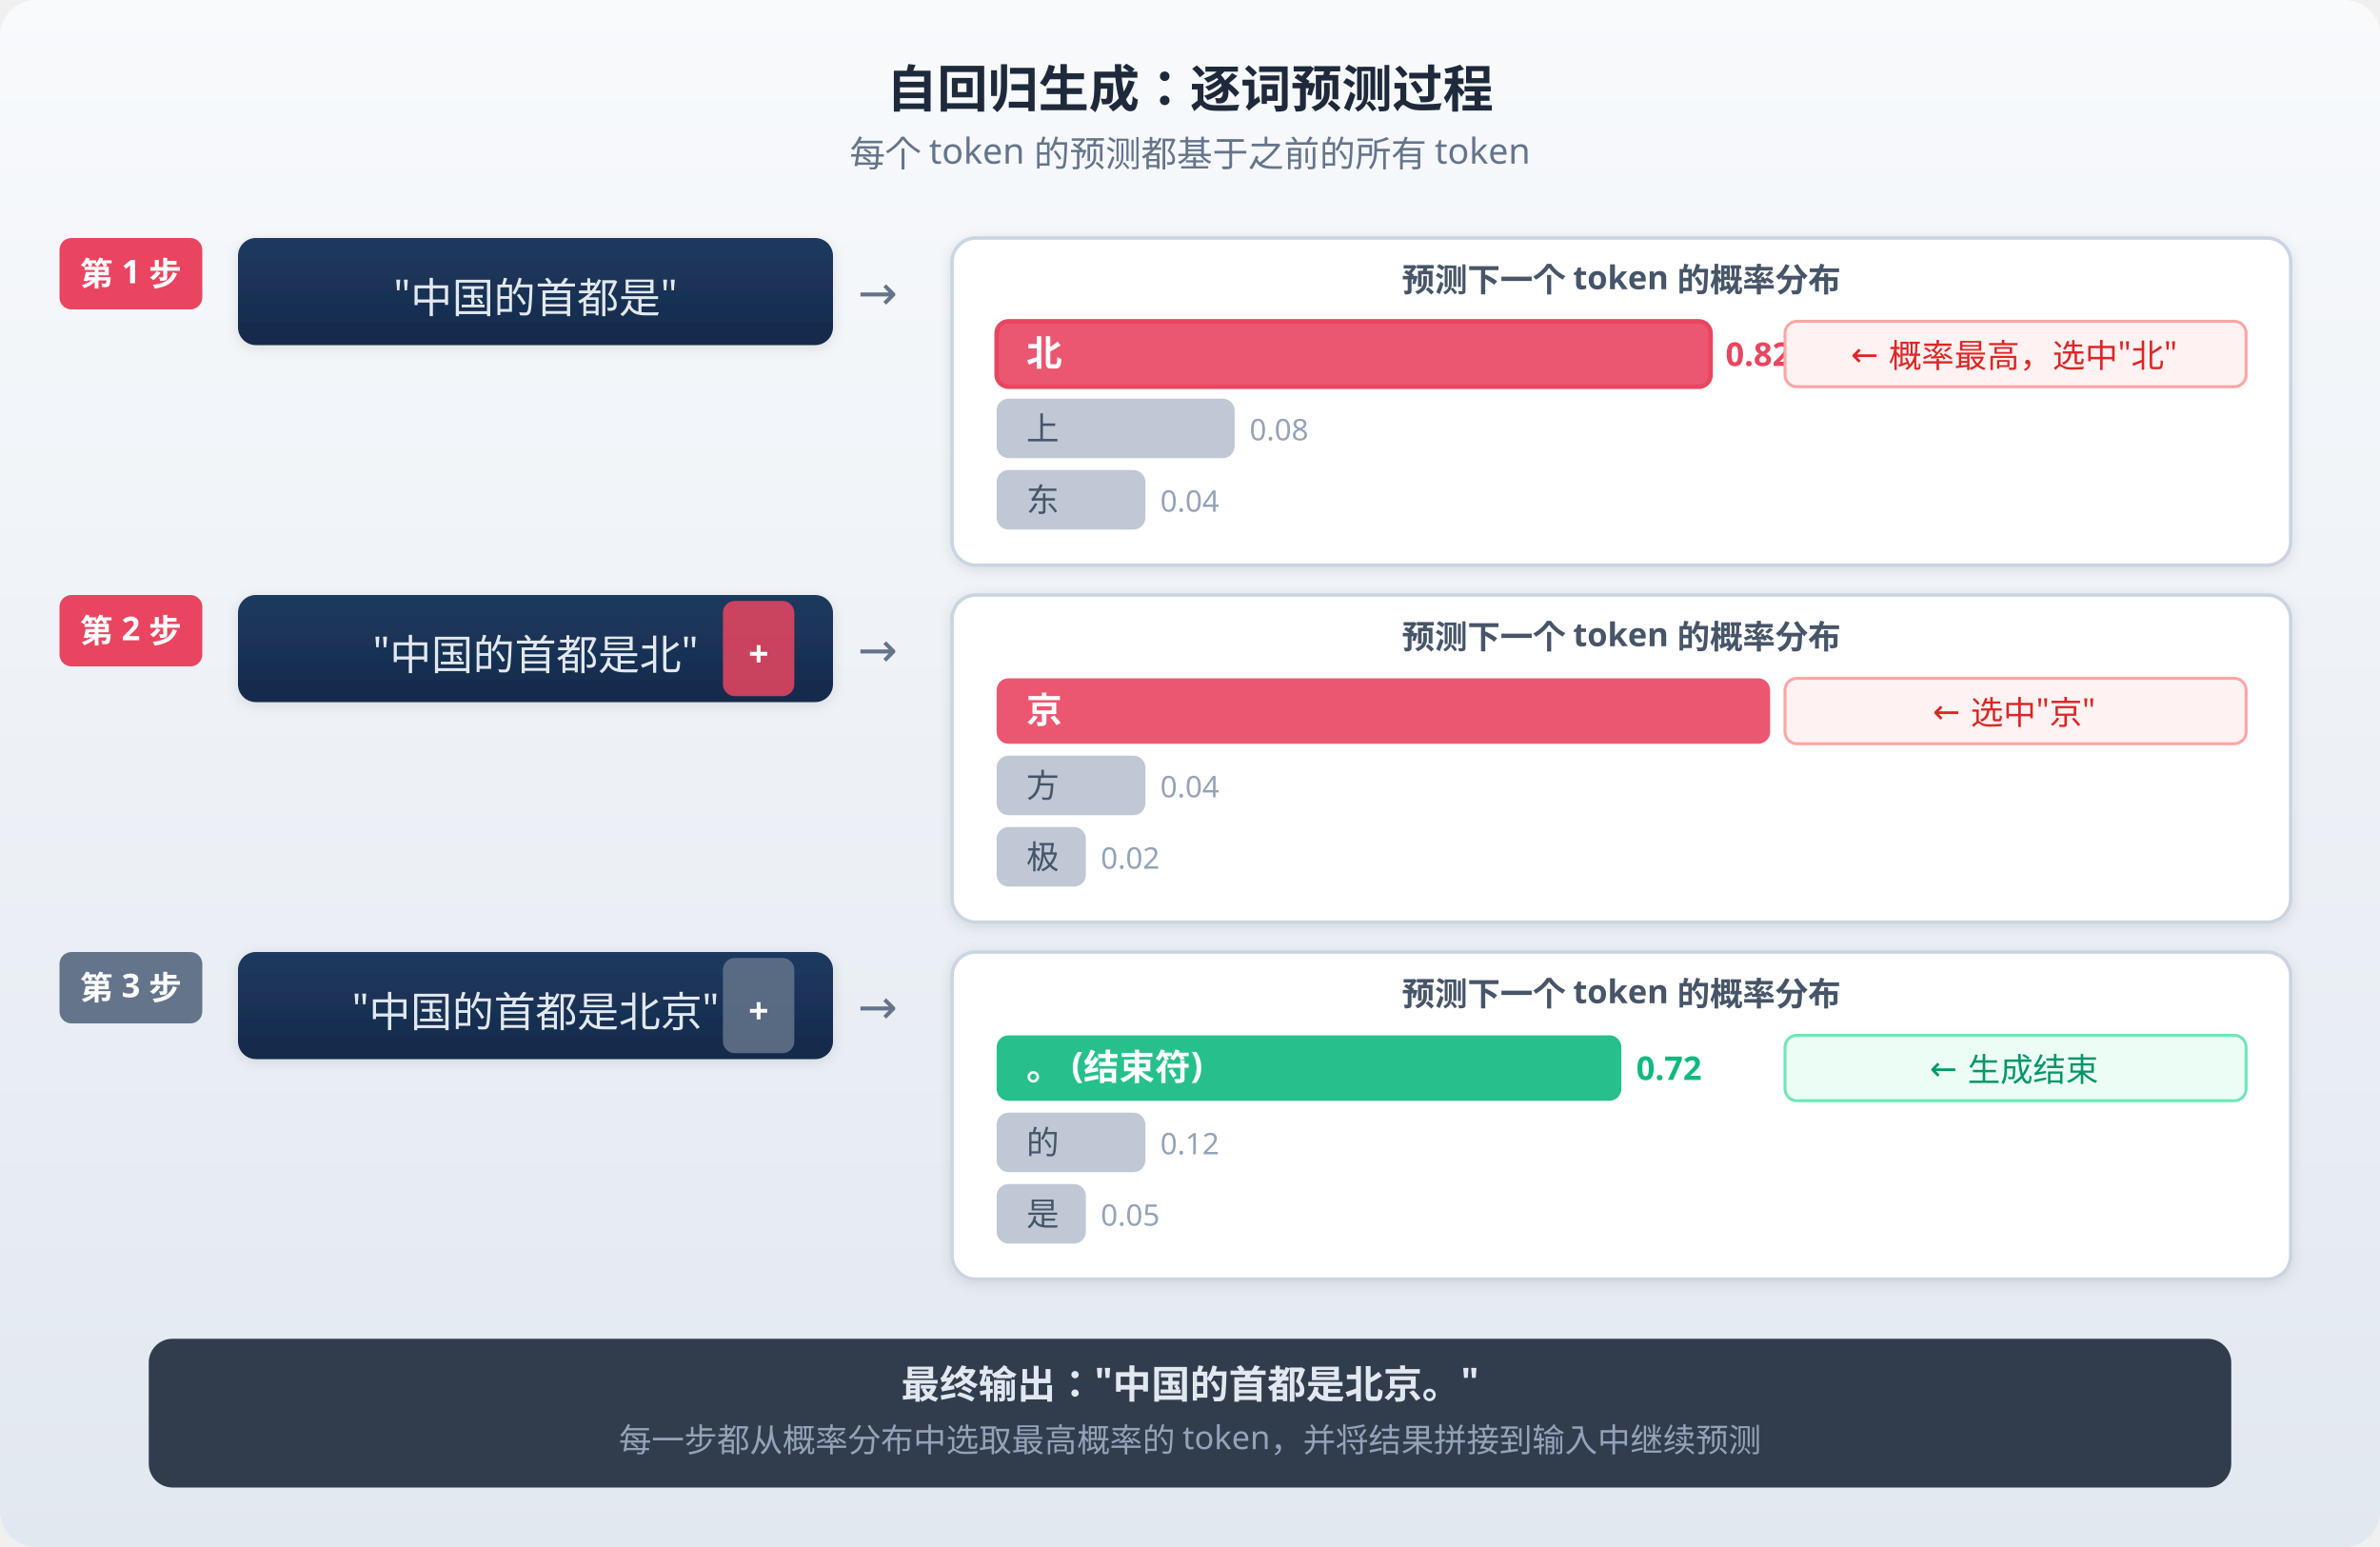
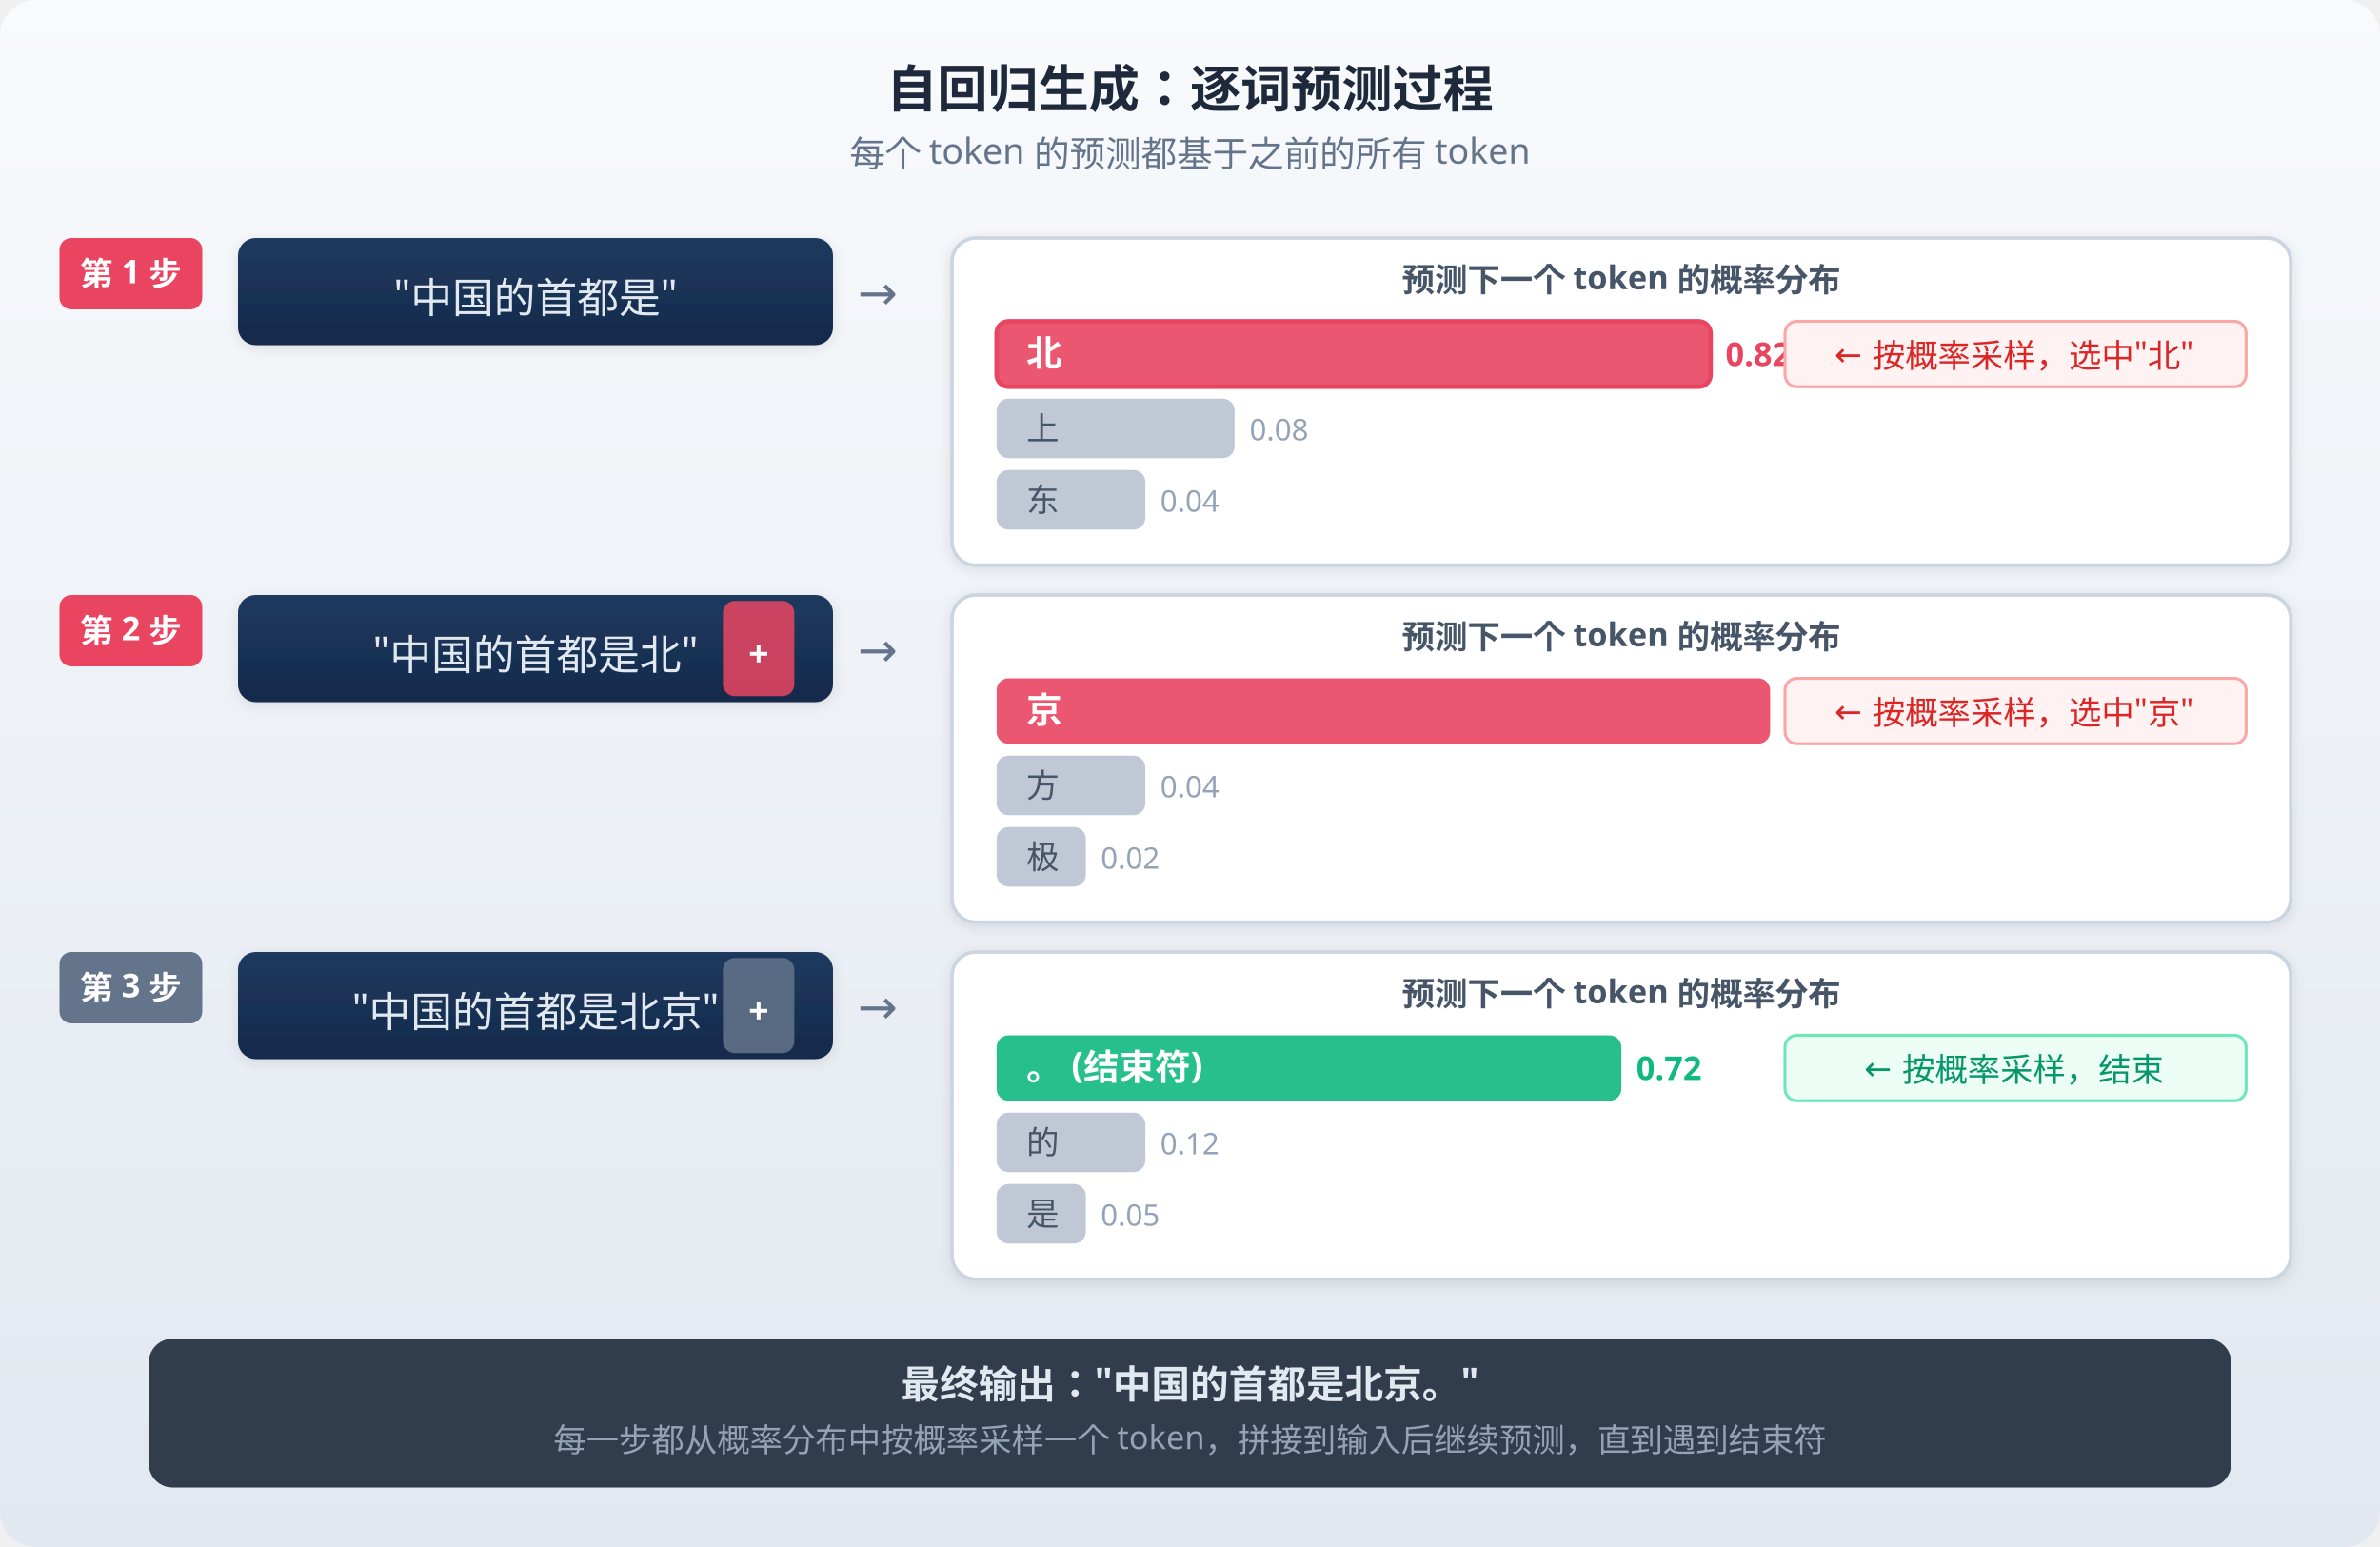
<svg xmlns="http://www.w3.org/2000/svg" viewBox="0 0 800 520" width="800" height="520" font-family="'PingFang SC', 'Microsoft YaHei', 'Segoe UI', sans-serif">
  <defs>
    <linearGradient id="bg" x1="0" y1="0" x2="0" y2="1">
      <stop offset="0%" stop-color="#f8fafc" />
      <stop offset="100%" stop-color="#e2e8f0" />
    </linearGradient>
    <linearGradient id="contextGrad" x1="0" y1="0" x2="0" y2="1">
      <stop offset="0%" stop-color="#1e3a5f" />
      <stop offset="100%" stop-color="#15294a" />
    </linearGradient>
    <linearGradient id="predGrad" x1="0" y1="0" x2="0" y2="1">
      <stop offset="0%" stop-color="#e94560" />
      <stop offset="100%" stop-color="#c23152" />
    </linearGradient>
    <filter id="shadow" x="-2" y="-2" width="4" height="4">
      <feDropShadow dx="0" dy="1" stdDeviation="2" flood-color="#000" flood-opacity="0.1" />
    </filter>
  </defs>
  <rect width="800" height="520" fill="url(#bg)" rx="12" />
  <text x="400" y="36" text-anchor="middle" font-size="17" font-weight="bold" fill="#1e293b">自回归生成：逐词预测过程</text>
  <text x="400" y="56" text-anchor="middle" font-size="12" fill="#64748b">每个 token 的预测都基于之前的所有 token</text>
  <g transform="translate(0, 80)">
    <rect x="20" y="0" width="48" height="24" rx="4" fill="#e94560" />
    <text x="44" y="16" text-anchor="middle" fill="#fff" font-size="11" font-weight="bold">第 1 步</text>
    <rect x="80" y="0" width="200" height="36" rx="6" fill="url(#contextGrad)" filter="url(#shadow)" />
    <text x="180" y="24" text-anchor="middle" fill="#e2e8f0" font-size="14">"中国的首都是"</text>
    <text x="295" y="24" text-anchor="middle" fill="#64748b" font-size="16">→</text>
    <rect x="320" y="0" width="450" height="110" rx="8" fill="#fff" stroke="#cbd5e1" stroke-width="1.2" filter="url(#shadow)" />
    <text x="545" y="18" text-anchor="middle" font-size="11" font-weight="bold" fill="#475569">预测下一个 token 的概率分布</text>
    <rect x="335" y="28" width="240" height="22" rx="4" fill="#e94560" opacity="0.9" />
    <rect x="335" y="28" width="240" height="22" rx="4" fill="none" stroke="#e94560" stroke-width="1.5" />
    <text x="345" y="43" font-size="12" fill="#fff" font-weight="bold">北</text>
    <text x="580" y="43" font-size="11" fill="#e94560" font-weight="bold">0.82</text>
    <rect x="335" y="54" width="80" height="20" rx="4" fill="#94a3b8" opacity="0.6" />
    <text x="345" y="68" font-size="11" fill="#475569">上</text>
    <text x="420" y="68" font-size="10" fill="#94a3b8">0.08</text>
    <rect x="335" y="78" width="50" height="20" rx="4" fill="#94a3b8" opacity="0.6" />
    <text x="345" y="92" font-size="11" fill="#475569">东</text>
    <text x="390" y="92" font-size="10" fill="#94a3b8">0.04</text>
    <rect x="600" y="28" width="155" height="22" rx="4" fill="#fef2f2" stroke="#fca5a5" stroke-width="1" />
-     <text x="677" y="43" text-anchor="middle" font-size="11" fill="#dc2626">← 概率最高，选中"北"</text>
+     <text x="677" y="43" text-anchor="middle" font-size="11" fill="#dc2626">← 按概率采样，选中"北"</text>
  </g>
  <g transform="translate(0, 200)">
    <rect x="20" y="0" width="48" height="24" rx="4" fill="#e94560" />
    <text x="44" y="16" text-anchor="middle" fill="#fff" font-size="11" font-weight="bold">第 2 步</text>
    <rect x="80" y="0" width="200" height="36" rx="6" fill="url(#contextGrad)" filter="url(#shadow)" />
    <text x="180" y="24" text-anchor="middle" fill="#e2e8f0" font-size="14">"中国的首都是北"</text>
    <rect x="243" y="2" width="24" height="32" rx="4" fill="#e94560" opacity="0.85" />
    <text x="255" y="24" text-anchor="middle" fill="#fff" font-size="12" font-weight="bold">+</text>
    <text x="295" y="24" text-anchor="middle" fill="#64748b" font-size="16">→</text>
    <rect x="320" y="0" width="450" height="110" rx="8" fill="#fff" stroke="#cbd5e1" stroke-width="1.2" filter="url(#shadow)" />
    <text x="545" y="18" text-anchor="middle" font-size="11" font-weight="bold" fill="#475569">预测下一个 token 的概率分布</text>
    <rect x="335" y="28" width="260" height="22" rx="4" fill="#e94560" opacity="0.9" />
    <text x="345" y="43" font-size="12" fill="#fff" font-weight="bold">京</text>
    <text x="600" y="43" font-size="11" fill="#e94560" font-weight="bold">0.91</text>
    <rect x="335" y="54" width="50" height="20" rx="4" fill="#94a3b8" opacity="0.6" />
    <text x="345" y="68" font-size="11" fill="#475569">方</text>
    <text x="390" y="68" font-size="10" fill="#94a3b8">0.04</text>
    <rect x="335" y="78" width="30" height="20" rx="4" fill="#94a3b8" opacity="0.6" />
    <text x="345" y="92" font-size="11" fill="#475569">极</text>
    <text x="370" y="92" font-size="10" fill="#94a3b8">0.02</text>
    <rect x="600" y="28" width="155" height="22" rx="4" fill="#fef2f2" stroke="#fca5a5" stroke-width="1" />
-     <text x="677" y="43" text-anchor="middle" font-size="11" fill="#dc2626">← 选中"京"</text>
+     <text x="677" y="43" text-anchor="middle" font-size="11" fill="#dc2626">← 按概率采样，选中"京"</text>
  </g>
  <g transform="translate(0, 320)">
    <rect x="20" y="0" width="48" height="24" rx="4" fill="#64748b" />
    <text x="44" y="16" text-anchor="middle" fill="#fff" font-size="11" font-weight="bold">第 3 步</text>
    <rect x="80" y="0" width="200" height="36" rx="6" fill="url(#contextGrad)" filter="url(#shadow)" />
    <text x="180" y="24" text-anchor="middle" fill="#e2e8f0" font-size="14">"中国的首都是北京"</text>
    <rect x="243" y="2" width="24" height="32" rx="4" fill="#64748b" opacity="0.85" />
    <text x="255" y="24" text-anchor="middle" fill="#fff" font-size="12" font-weight="bold">+</text>
    <text x="295" y="24" text-anchor="middle" fill="#64748b" font-size="16">→</text>
    <rect x="320" y="0" width="450" height="110" rx="8" fill="#fff" stroke="#cbd5e1" stroke-width="1.2" filter="url(#shadow)" />
    <text x="545" y="18" text-anchor="middle" font-size="11" font-weight="bold" fill="#475569">预测下一个 token 的概率分布</text>
    <rect x="335" y="28" width="210" height="22" rx="4" fill="#10b981" opacity="0.9" />
    <text x="345" y="43" font-size="12" fill="#fff" font-weight="bold">。 (结束符)</text>
    <text x="550" y="43" font-size="11" fill="#10b981" font-weight="bold">0.72</text>
    <rect x="335" y="54" width="50" height="20" rx="4" fill="#94a3b8" opacity="0.6" />
    <text x="345" y="68" font-size="11" fill="#475569">的</text>
    <text x="390" y="68" font-size="10" fill="#94a3b8">0.12</text>
    <rect x="335" y="78" width="30" height="20" rx="4" fill="#94a3b8" opacity="0.6" />
    <text x="345" y="92" font-size="11" fill="#475569">是</text>
    <text x="370" y="92" font-size="10" fill="#94a3b8">0.05</text>
    <rect x="600" y="28" width="155" height="22" rx="4" fill="#ecfdf5" stroke="#6ee7b7" stroke-width="1" />
-     <text x="677" y="43" text-anchor="middle" font-size="11" fill="#059669">← 生成结束</text>
+     <text x="677" y="43" text-anchor="middle" font-size="11" fill="#059669">← 按概率采样，结束</text>
  </g>
  <rect x="50" y="450" width="700" height="50" rx="8" fill="#1e293b" opacity="0.9" />
  <text x="400" y="470" text-anchor="middle" font-size="13" font-weight="bold" fill="#e2e8f0">最终输出："中国的首都是北京。"</text>
-   <text x="400" y="488" text-anchor="middle" font-size="11" fill="#94a3b8">每一步都从概率分布中选取最高概率的 token，并将结果拼接到输入中继续预测</text>
+   <text x="400" y="488" text-anchor="middle" font-size="11" fill="#94a3b8">每一步都从概率分布中按概率采样一个 token，拼接到输入后继续预测，直到遇到结束符</text>
</svg>
